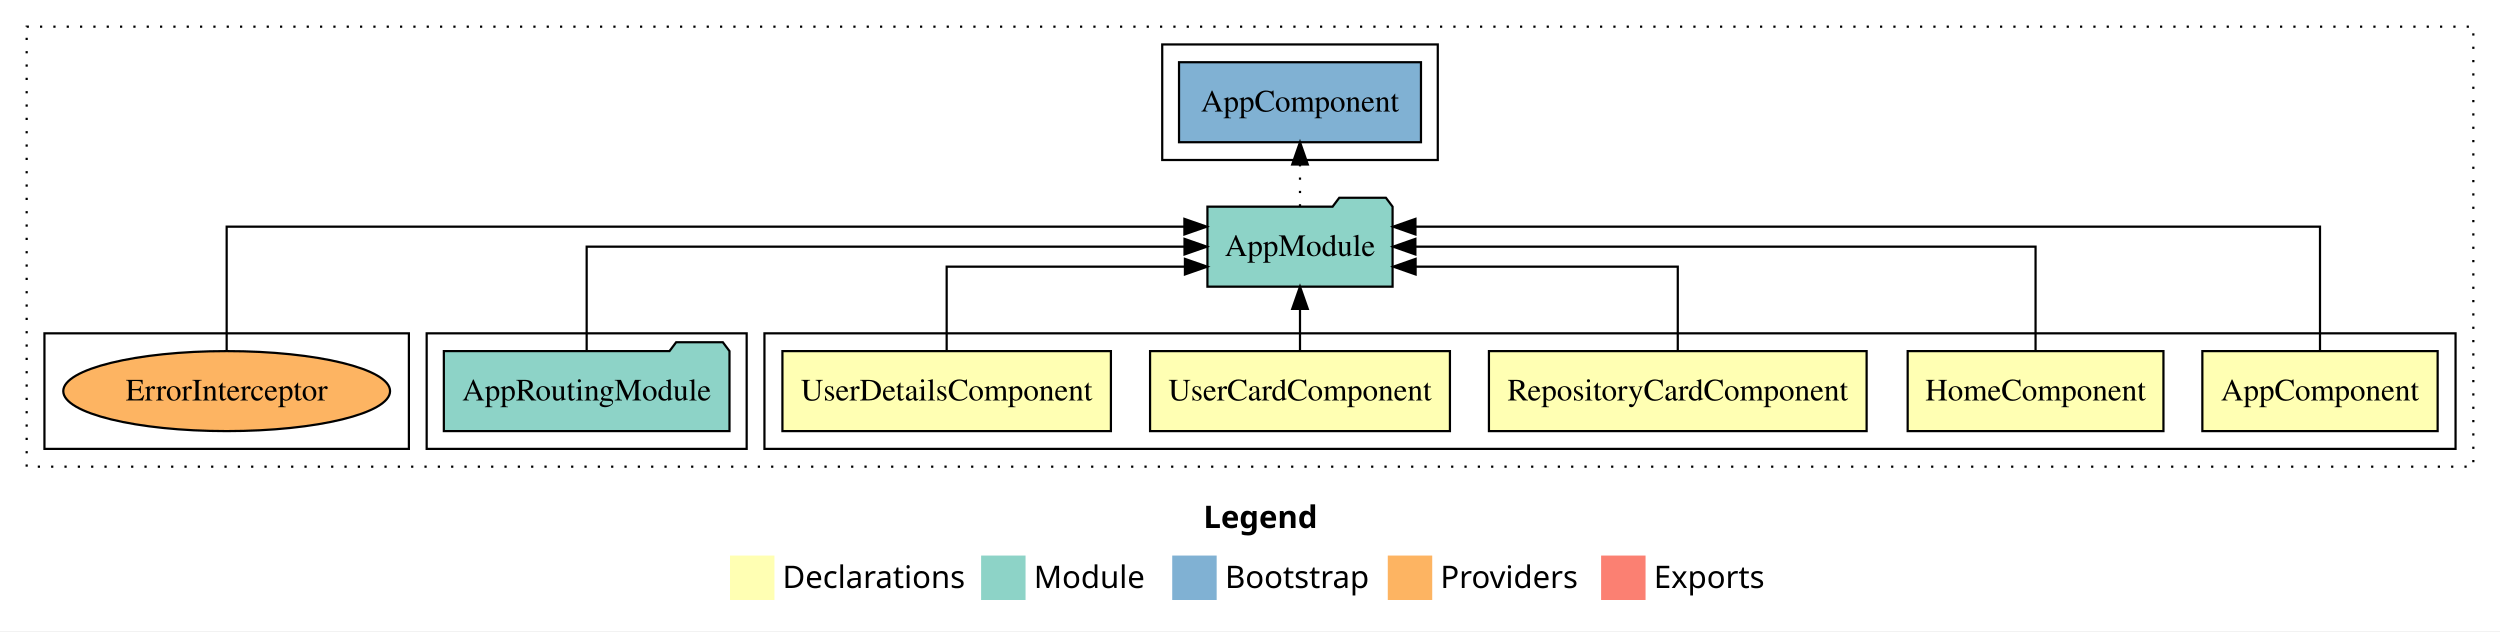
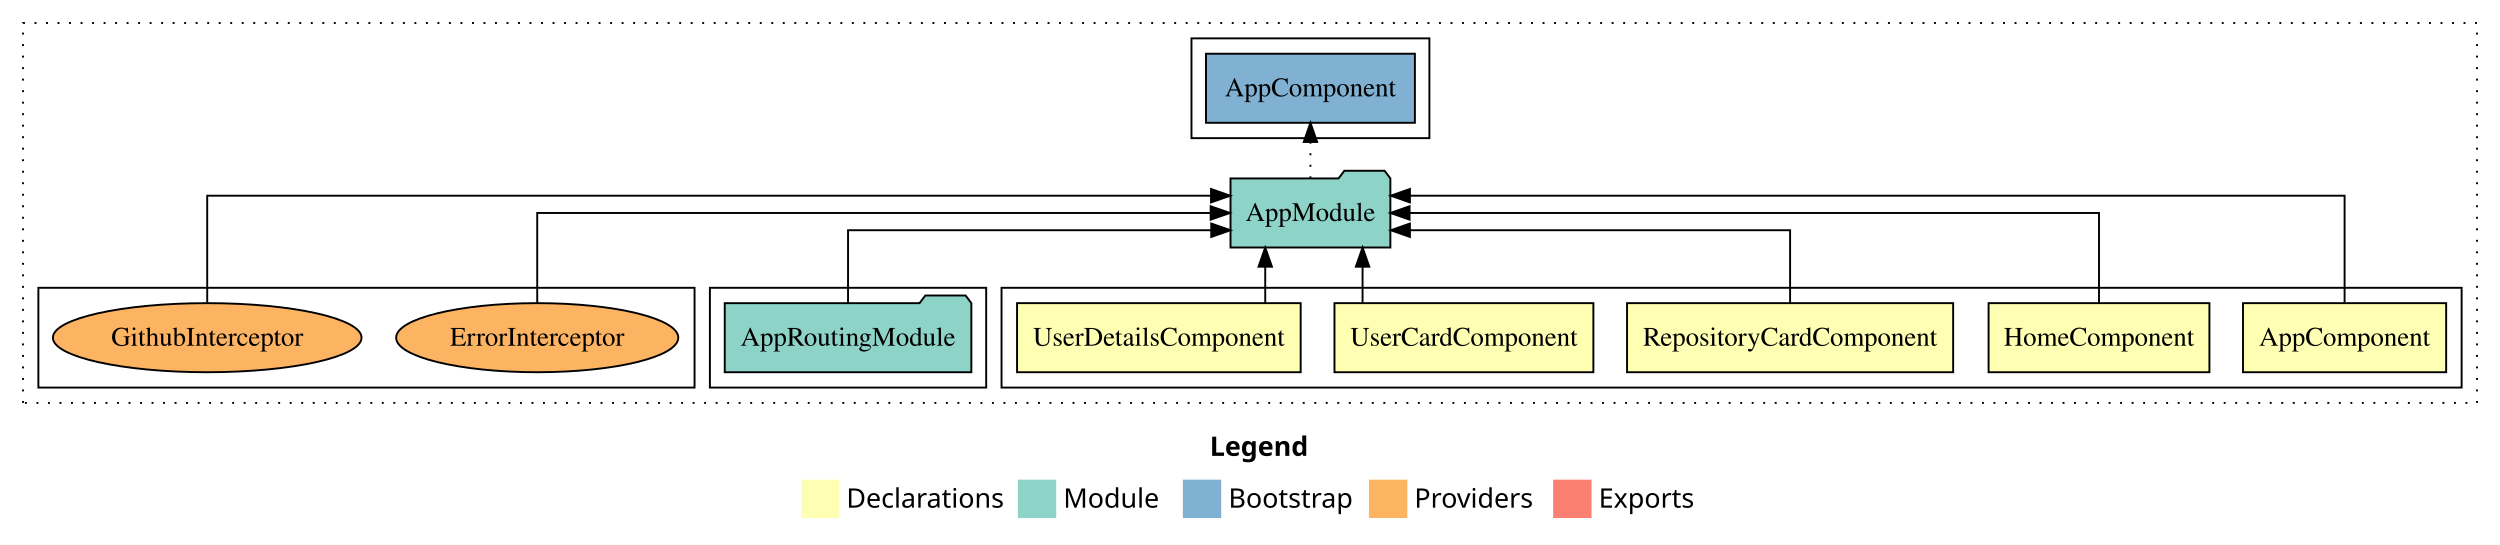
- <svg xmlns="http://www.w3.org/2000/svg" width="1125pt" height="284pt" viewBox="0.00 0.00 1125.00 284.00">
+ <svg xmlns="http://www.w3.org/2000/svg" width="1303pt" height="284pt" viewBox="0.00 0.00 1303.00 284.00">
  <g id="graph0" class="graph" transform="scale(1 1) rotate(0) translate(4 280)">
-     <polygon fill="white" stroke="transparent" points="-4,4 -4,-280 1121,-280 1121,4 -4,4" />
-     <text text-anchor="start" x="537.51" y="-42.4" font-family="Times-12" font-weight="bold" font-size="14.00">Legend</text>
-     <polygon fill="#ffffb3" stroke="transparent" points="324.5,-10 324.5,-30 344.5,-30 344.5,-10 324.5,-10" />
-     <text text-anchor="start" x="348.13" y="-15.4" font-family="Times-12" font-size="14.00">  Declarations</text>
-     <polygon fill="#8dd3c7" stroke="transparent" points="437.5,-10 437.5,-30 457.5,-30 457.5,-10 437.5,-10" />
-     <text text-anchor="start" x="461.23" y="-15.4" font-family="Times-12" font-size="14.00">  Module</text>
-     <polygon fill="#80b1d3" stroke="transparent" points="523.5,-10 523.5,-30 543.5,-30 543.5,-10 523.5,-10" />
-     <text text-anchor="start" x="547.28" y="-15.4" font-family="Times-12" font-size="14.00">  Bootstrap</text>
-     <polygon fill="#fdb462" stroke="transparent" points="620.5,-10 620.5,-30 640.5,-30 640.5,-10 620.5,-10" />
-     <text text-anchor="start" x="644.17" y="-15.4" font-family="Times-12" font-size="14.00">  Providers</text>
-     <polygon fill="#fb8072" stroke="transparent" points="716.5,-10 716.5,-30 736.5,-30 736.5,-10 716.5,-10" />
-     <text text-anchor="start" x="740.23" y="-15.4" font-family="Times-12" font-size="14.00">  Exports</text>
+     <polygon fill="white" stroke="transparent" points="-4,4 -4,-280 1299,-280 1299,4 -4,4" />
+     <text text-anchor="start" x="626.51" y="-42.4" font-family="Times-12" font-weight="bold" font-size="14.00">Legend</text>
+     <polygon fill="#ffffb3" stroke="transparent" points="413.5,-10 413.5,-30 433.5,-30 433.5,-10 413.5,-10" />
+     <text text-anchor="start" x="437.13" y="-15.4" font-family="Times-12" font-size="14.00">  Declarations</text>
+     <polygon fill="#8dd3c7" stroke="transparent" points="526.5,-10 526.5,-30 546.5,-30 546.5,-10 526.5,-10" />
+     <text text-anchor="start" x="550.23" y="-15.4" font-family="Times-12" font-size="14.00">  Module</text>
+     <polygon fill="#80b1d3" stroke="transparent" points="612.5,-10 612.5,-30 632.5,-30 632.5,-10 612.5,-10" />
+     <text text-anchor="start" x="636.28" y="-15.4" font-family="Times-12" font-size="14.00">  Bootstrap</text>
+     <polygon fill="#fdb462" stroke="transparent" points="709.5,-10 709.5,-30 729.5,-30 729.5,-10 709.5,-10" />
+     <text text-anchor="start" x="733.17" y="-15.4" font-family="Times-12" font-size="14.00">  Providers</text>
+     <polygon fill="#fb8072" stroke="transparent" points="805.5,-10 805.5,-30 825.5,-30 825.5,-10 805.5,-10" />
+     <text text-anchor="start" x="829.23" y="-15.4" font-family="Times-12" font-size="14.00">  Exports</text>
    <g id="clust1" class="cluster">
-       <polygon fill="none" stroke="black" stroke-dasharray="1,5" points="8,-70 8,-268 1109,-268 1109,-70 8,-70" />
+       <polygon fill="none" stroke="black" stroke-dasharray="1,5" points="8,-70 8,-268 1287,-268 1287,-70 8,-70" />
    </g>
    <g id="clust2" class="cluster">
-       <polygon fill="none" stroke="black" points="340,-78 340,-130 1101,-130 1101,-78 340,-78" />
+       <polygon fill="none" stroke="black" points="518,-78 518,-130 1279,-130 1279,-78 518,-78" />
    </g>
    <g id="clust8" class="cluster">
-       <polygon fill="none" stroke="black" points="188,-78 188,-130 332,-130 332,-78 188,-78" />
+       <polygon fill="none" stroke="black" points="366,-78 366,-130 510,-130 510,-78 366,-78" />
    </g>
    <g id="clust10" class="cluster">
-       <polygon fill="none" stroke="black" points="519,-208 519,-260 643,-260 643,-208 519,-208" />
+       <polygon fill="none" stroke="black" points="617,-208 617,-260 741,-260 741,-208 617,-208" />
    </g>
    <g id="clust11" class="cluster">
-       <polygon fill="none" stroke="black" points="16,-78 16,-130 180,-130 180,-78 16,-78" />
+       <polygon fill="none" stroke="black" points="16,-78 16,-130 358,-130 358,-78 16,-78" />
    </g>
    <g id="node1" class="node">
-       <polygon fill="#ffffb3" stroke="black" points="1092.94,-122 987.06,-122 987.06,-86 1092.94,-86 1092.94,-122" />
-       <text text-anchor="middle" x="1040" y="-99.8" font-family="Times,serif" font-size="14.00">AppComponent</text>
+       <polygon fill="#ffffb3" stroke="black" points="1270.94,-122 1165.06,-122 1165.06,-86 1270.94,-86 1270.94,-122" />
+       <text text-anchor="middle" x="1218" y="-99.8" font-family="Times,serif" font-size="14.00">AppComponent</text>
    </g>
    <g id="node6" class="node">
-       <polygon fill="#8dd3c7" stroke="black" points="622.66,-187 619.66,-191 598.66,-191 595.66,-187 539.34,-187 539.34,-151 622.66,-151 622.66,-187" />
-       <text text-anchor="middle" x="581" y="-164.8" font-family="Times,serif" font-size="14.00">AppModule</text>
+       <polygon fill="#8dd3c7" stroke="black" points="720.66,-187 717.66,-191 696.66,-191 693.66,-187 637.34,-187 637.34,-151 720.66,-151 720.66,-187" />
+       <text text-anchor="middle" x="679" y="-164.8" font-family="Times,serif" font-size="14.00">AppModule</text>
    </g>
    <g id="edge1" class="edge">
-       <path fill="none" stroke="black" d="M1040,-122.29C1040,-144.21 1040,-178 1040,-178 1040,-178 632.95,-178 632.95,-178" />
-       <polygon fill="black" stroke="black" points="632.95,-174.5 622.95,-178 632.95,-181.5 632.95,-174.5" />
+       <path fill="none" stroke="black" d="M1218,-122.29C1218,-144.21 1218,-178 1218,-178 1218,-178 730.85,-178 730.85,-178" />
+       <polygon fill="black" stroke="black" points="730.85,-174.5 720.85,-178 730.85,-181.5 730.85,-174.5" />
    </g>
    <g id="node2" class="node">
-       <polygon fill="#ffffb3" stroke="black" points="969.55,-122 854.45,-122 854.45,-86 969.55,-86 969.55,-122" />
-       <text text-anchor="middle" x="912" y="-99.8" font-family="Times,serif" font-size="14.00">HomeComponent</text>
+       <polygon fill="#ffffb3" stroke="black" points="1147.55,-122 1032.45,-122 1032.45,-86 1147.55,-86 1147.55,-122" />
+       <text text-anchor="middle" x="1090" y="-99.8" font-family="Times,serif" font-size="14.00">HomeComponent</text>
    </g>
    <g id="edge2" class="edge">
-       <path fill="none" stroke="black" d="M912,-122.11C912,-141.34 912,-169 912,-169 912,-169 632.92,-169 632.92,-169" />
-       <polygon fill="black" stroke="black" points="632.92,-165.5 622.92,-169 632.92,-172.5 632.92,-165.5" />
+       <path fill="none" stroke="black" d="M1090,-122.11C1090,-141.34 1090,-169 1090,-169 1090,-169 730.67,-169 730.67,-169" />
+       <polygon fill="black" stroke="black" points="730.67,-165.5 720.67,-169 730.67,-172.5 730.67,-165.5" />
    </g>
    <g id="node3" class="node">
-       <polygon fill="#ffffb3" stroke="black" points="835.98,-122 666.02,-122 666.02,-86 835.98,-86 835.98,-122" />
-       <text text-anchor="middle" x="751" y="-99.8" font-family="Times,serif" font-size="14.00">RepositoryCardComponent</text>
+       <polygon fill="#ffffb3" stroke="black" points="1013.98,-122 844.02,-122 844.02,-86 1013.98,-86 1013.98,-122" />
+       <text text-anchor="middle" x="929" y="-99.8" font-family="Times,serif" font-size="14.00">RepositoryCardComponent</text>
    </g>
    <g id="edge3" class="edge">
-       <path fill="none" stroke="black" d="M751,-122.03C751,-138.4 751,-160 751,-160 751,-160 633.02,-160 633.02,-160" />
-       <polygon fill="black" stroke="black" points="633.02,-156.5 623.02,-160 633.02,-163.5 633.02,-156.5" />
+       <path fill="none" stroke="black" d="M929,-122.03C929,-138.4 929,-160 929,-160 929,-160 730.84,-160 730.84,-160" />
+       <polygon fill="black" stroke="black" points="730.84,-156.5 720.84,-160 730.84,-163.5 730.84,-156.5" />
    </g>
    <g id="node4" class="node">
-       <polygon fill="#ffffb3" stroke="black" points="648.47,-122 513.53,-122 513.53,-86 648.47,-86 648.47,-122" />
-       <text text-anchor="middle" x="581" y="-99.8" font-family="Times,serif" font-size="14.00">UserCardComponent</text>
+       <polygon fill="#ffffb3" stroke="black" points="826.47,-122 691.53,-122 691.53,-86 826.47,-86 826.47,-122" />
+       <text text-anchor="middle" x="759" y="-99.8" font-family="Times,serif" font-size="14.00">UserCardComponent</text>
    </g>
    <g id="edge4" class="edge">
-       <path fill="none" stroke="black" d="M581,-122.11C581,-122.11 581,-140.99 581,-140.99" />
-       <polygon fill="black" stroke="black" points="577.5,-140.99 581,-150.99 584.5,-140.99 577.5,-140.99" />
+       <path fill="none" stroke="black" d="M706.17,-122.11C706.17,-122.11 706.17,-140.99 706.17,-140.99" />
+       <polygon fill="black" stroke="black" points="702.67,-140.99 706.17,-150.99 709.67,-140.99 702.67,-140.99" />
    </g>
    <g id="node5" class="node">
-       <polygon fill="#ffffb3" stroke="black" points="495.91,-122 348.09,-122 348.09,-86 495.91,-86 495.91,-122" />
-       <text text-anchor="middle" x="422" y="-99.8" font-family="Times,serif" font-size="14.00">UserDetailsComponent</text>
+       <polygon fill="#ffffb3" stroke="black" points="673.91,-122 526.09,-122 526.09,-86 673.91,-86 673.91,-122" />
+       <text text-anchor="middle" x="600" y="-99.8" font-family="Times,serif" font-size="14.00">UserDetailsComponent</text>
    </g>
    <g id="edge5" class="edge">
-       <path fill="none" stroke="black" d="M422,-122.03C422,-138.4 422,-160 422,-160 422,-160 529.22,-160 529.22,-160" />
-       <polygon fill="black" stroke="black" points="529.22,-163.5 539.22,-160 529.22,-156.5 529.22,-163.5" />
+       <path fill="none" stroke="black" d="M655.44,-122.11C655.44,-122.11 655.44,-140.99 655.44,-140.99" />
+       <polygon fill="black" stroke="black" points="651.94,-140.99 655.44,-150.99 658.94,-140.99 651.94,-140.99" />
    </g>
    <g id="node8" class="node">
-       <polygon fill="#80b1d3" stroke="black" points="635.44,-252 526.56,-252 526.56,-216 635.44,-216 635.44,-252" />
-       <text text-anchor="middle" x="581" y="-229.8" font-family="Times,serif" font-size="14.00">AppComponent </text>
+       <polygon fill="#80b1d3" stroke="black" points="733.44,-252 624.56,-252 624.56,-216 733.44,-216 733.44,-252" />
+       <text text-anchor="middle" x="679" y="-229.8" font-family="Times,serif" font-size="14.00">AppComponent </text>
    </g>
    <g id="edge7" class="edge">
-       <path fill="none" stroke="black" stroke-dasharray="1,5" d="M581,-187.11C581,-187.11 581,-205.99 581,-205.99" />
-       <polygon fill="black" stroke="black" points="577.5,-205.99 581,-215.99 584.5,-205.99 577.5,-205.99" />
+       <path fill="none" stroke="black" stroke-dasharray="1,5" d="M679,-187.11C679,-187.11 679,-205.99 679,-205.99" />
+       <polygon fill="black" stroke="black" points="675.5,-205.99 679,-215.99 682.5,-205.99 675.5,-205.99" />
    </g>
    <g id="node7" class="node">
-       <polygon fill="#8dd3c7" stroke="black" points="324.27,-122 321.27,-126 300.27,-126 297.27,-122 195.73,-122 195.73,-86 324.27,-86 324.27,-122" />
-       <text text-anchor="middle" x="260" y="-99.8" font-family="Times,serif" font-size="14.00">AppRoutingModule</text>
+       <polygon fill="#8dd3c7" stroke="black" points="502.27,-122 499.27,-126 478.27,-126 475.27,-122 373.73,-122 373.73,-86 502.27,-86 502.27,-122" />
+       <text text-anchor="middle" x="438" y="-99.8" font-family="Times,serif" font-size="14.00">AppRoutingModule</text>
    </g>
    <g id="edge6" class="edge">
-       <path fill="none" stroke="black" d="M260,-122.11C260,-141.34 260,-169 260,-169 260,-169 529.03,-169 529.03,-169" />
-       <polygon fill="black" stroke="black" points="529.03,-172.5 539.03,-169 529.03,-165.5 529.03,-172.5" />
+       <path fill="none" stroke="black" d="M438,-122.03C438,-138.4 438,-160 438,-160 438,-160 627.3,-160 627.3,-160" />
+       <polygon fill="black" stroke="black" points="627.3,-163.5 637.3,-160 627.3,-156.5 627.3,-163.5" />
    </g>
    <g id="node9" class="node">
-       <ellipse fill="#fdb462" stroke="black" cx="98" cy="-104" rx="73.53" ry="18" />
-       <text text-anchor="middle" x="98" y="-99.8" font-family="Times,serif" font-size="14.00">ErrorInterceptor</text>
+       <ellipse fill="#fdb462" stroke="black" cx="276" cy="-104" rx="73.53" ry="18" />
+       <text text-anchor="middle" x="276" y="-99.8" font-family="Times,serif" font-size="14.00">ErrorInterceptor</text>
    </g>
    <g id="edge8" class="edge">
-       <path fill="none" stroke="black" d="M98,-122.29C98,-144.21 98,-178 98,-178 98,-178 528.98,-178 528.98,-178" />
-       <polygon fill="black" stroke="black" points="528.98,-181.5 538.98,-178 528.98,-174.5 528.98,-181.5" />
+       <path fill="none" stroke="black" d="M276,-122.11C276,-141.34 276,-169 276,-169 276,-169 627.01,-169 627.01,-169" />
+       <polygon fill="black" stroke="black" points="627.01,-172.5 637.01,-169 627.01,-165.5 627.01,-172.5" />
+     </g>
+     <g id="node10" class="node">
+       <ellipse fill="#fdb462" stroke="black" cx="104" cy="-104" rx="80.44" ry="18" />
+       <text text-anchor="middle" x="104" y="-99.8" font-family="Times,serif" font-size="14.00">GithubInterceptor</text>
+     </g>
+     <g id="edge9" class="edge">
+       <path fill="none" stroke="black" d="M104,-122.29C104,-144.21 104,-178 104,-178 104,-178 627.18,-178 627.18,-178" />
+       <polygon fill="black" stroke="black" points="627.18,-181.5 637.18,-178 627.18,-174.5 627.18,-181.5" />
    </g>
  </g>
</svg>
